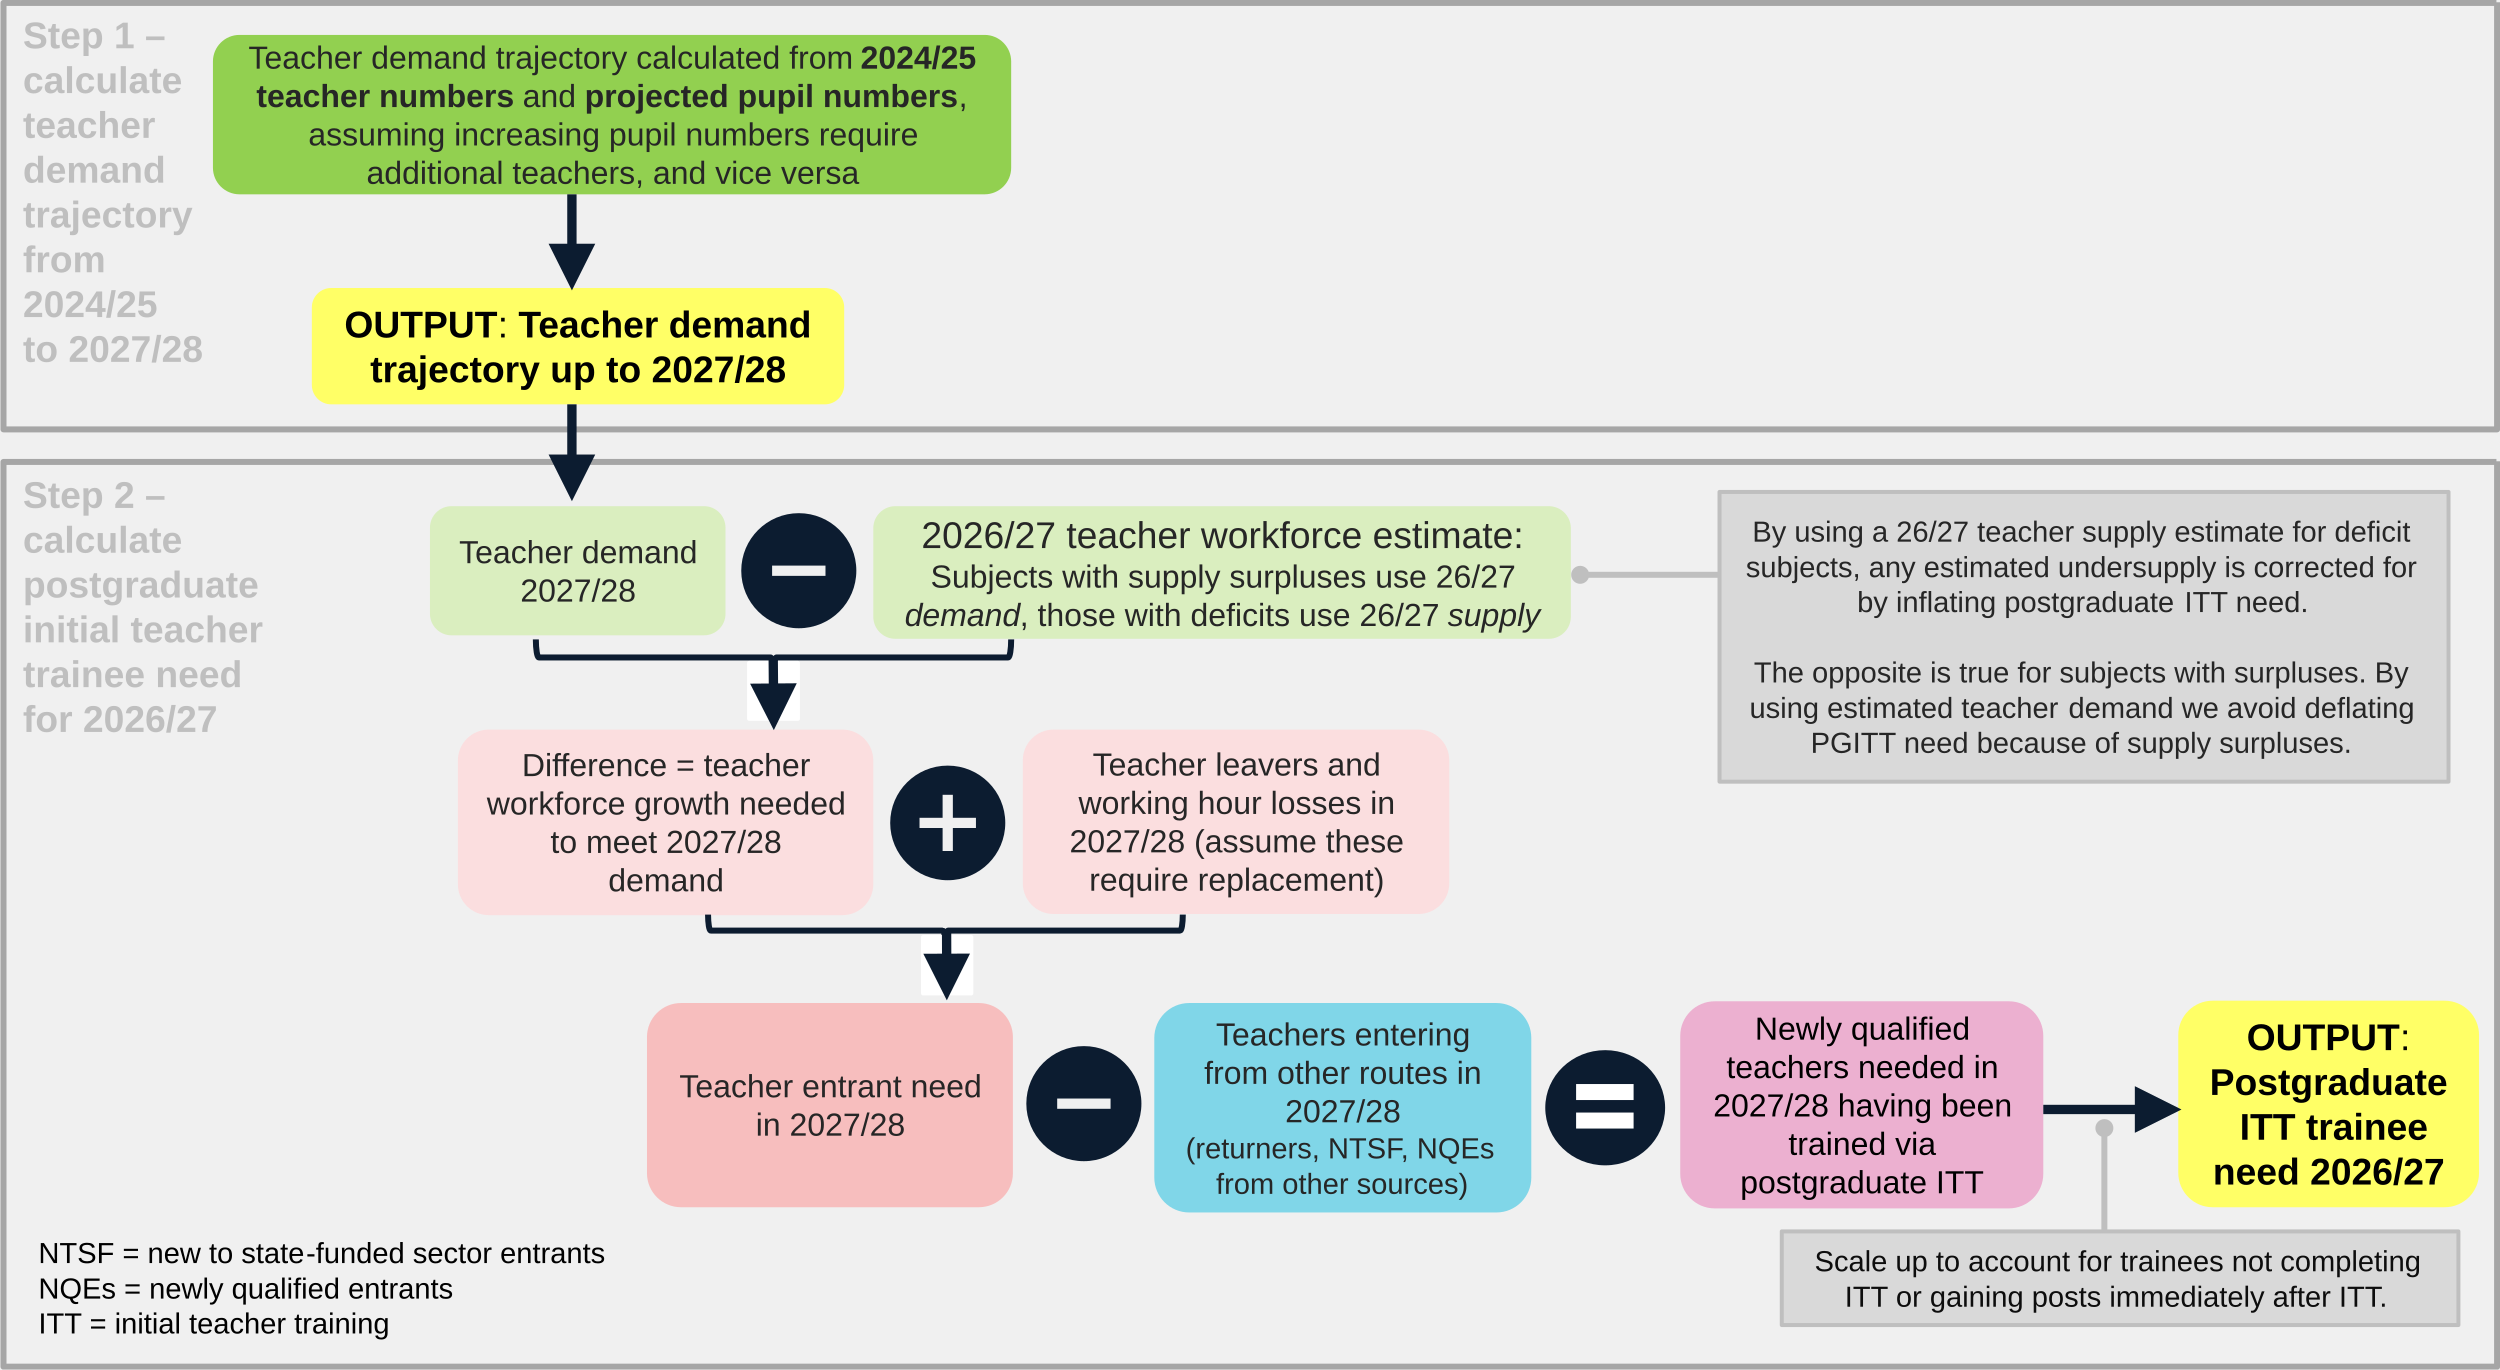
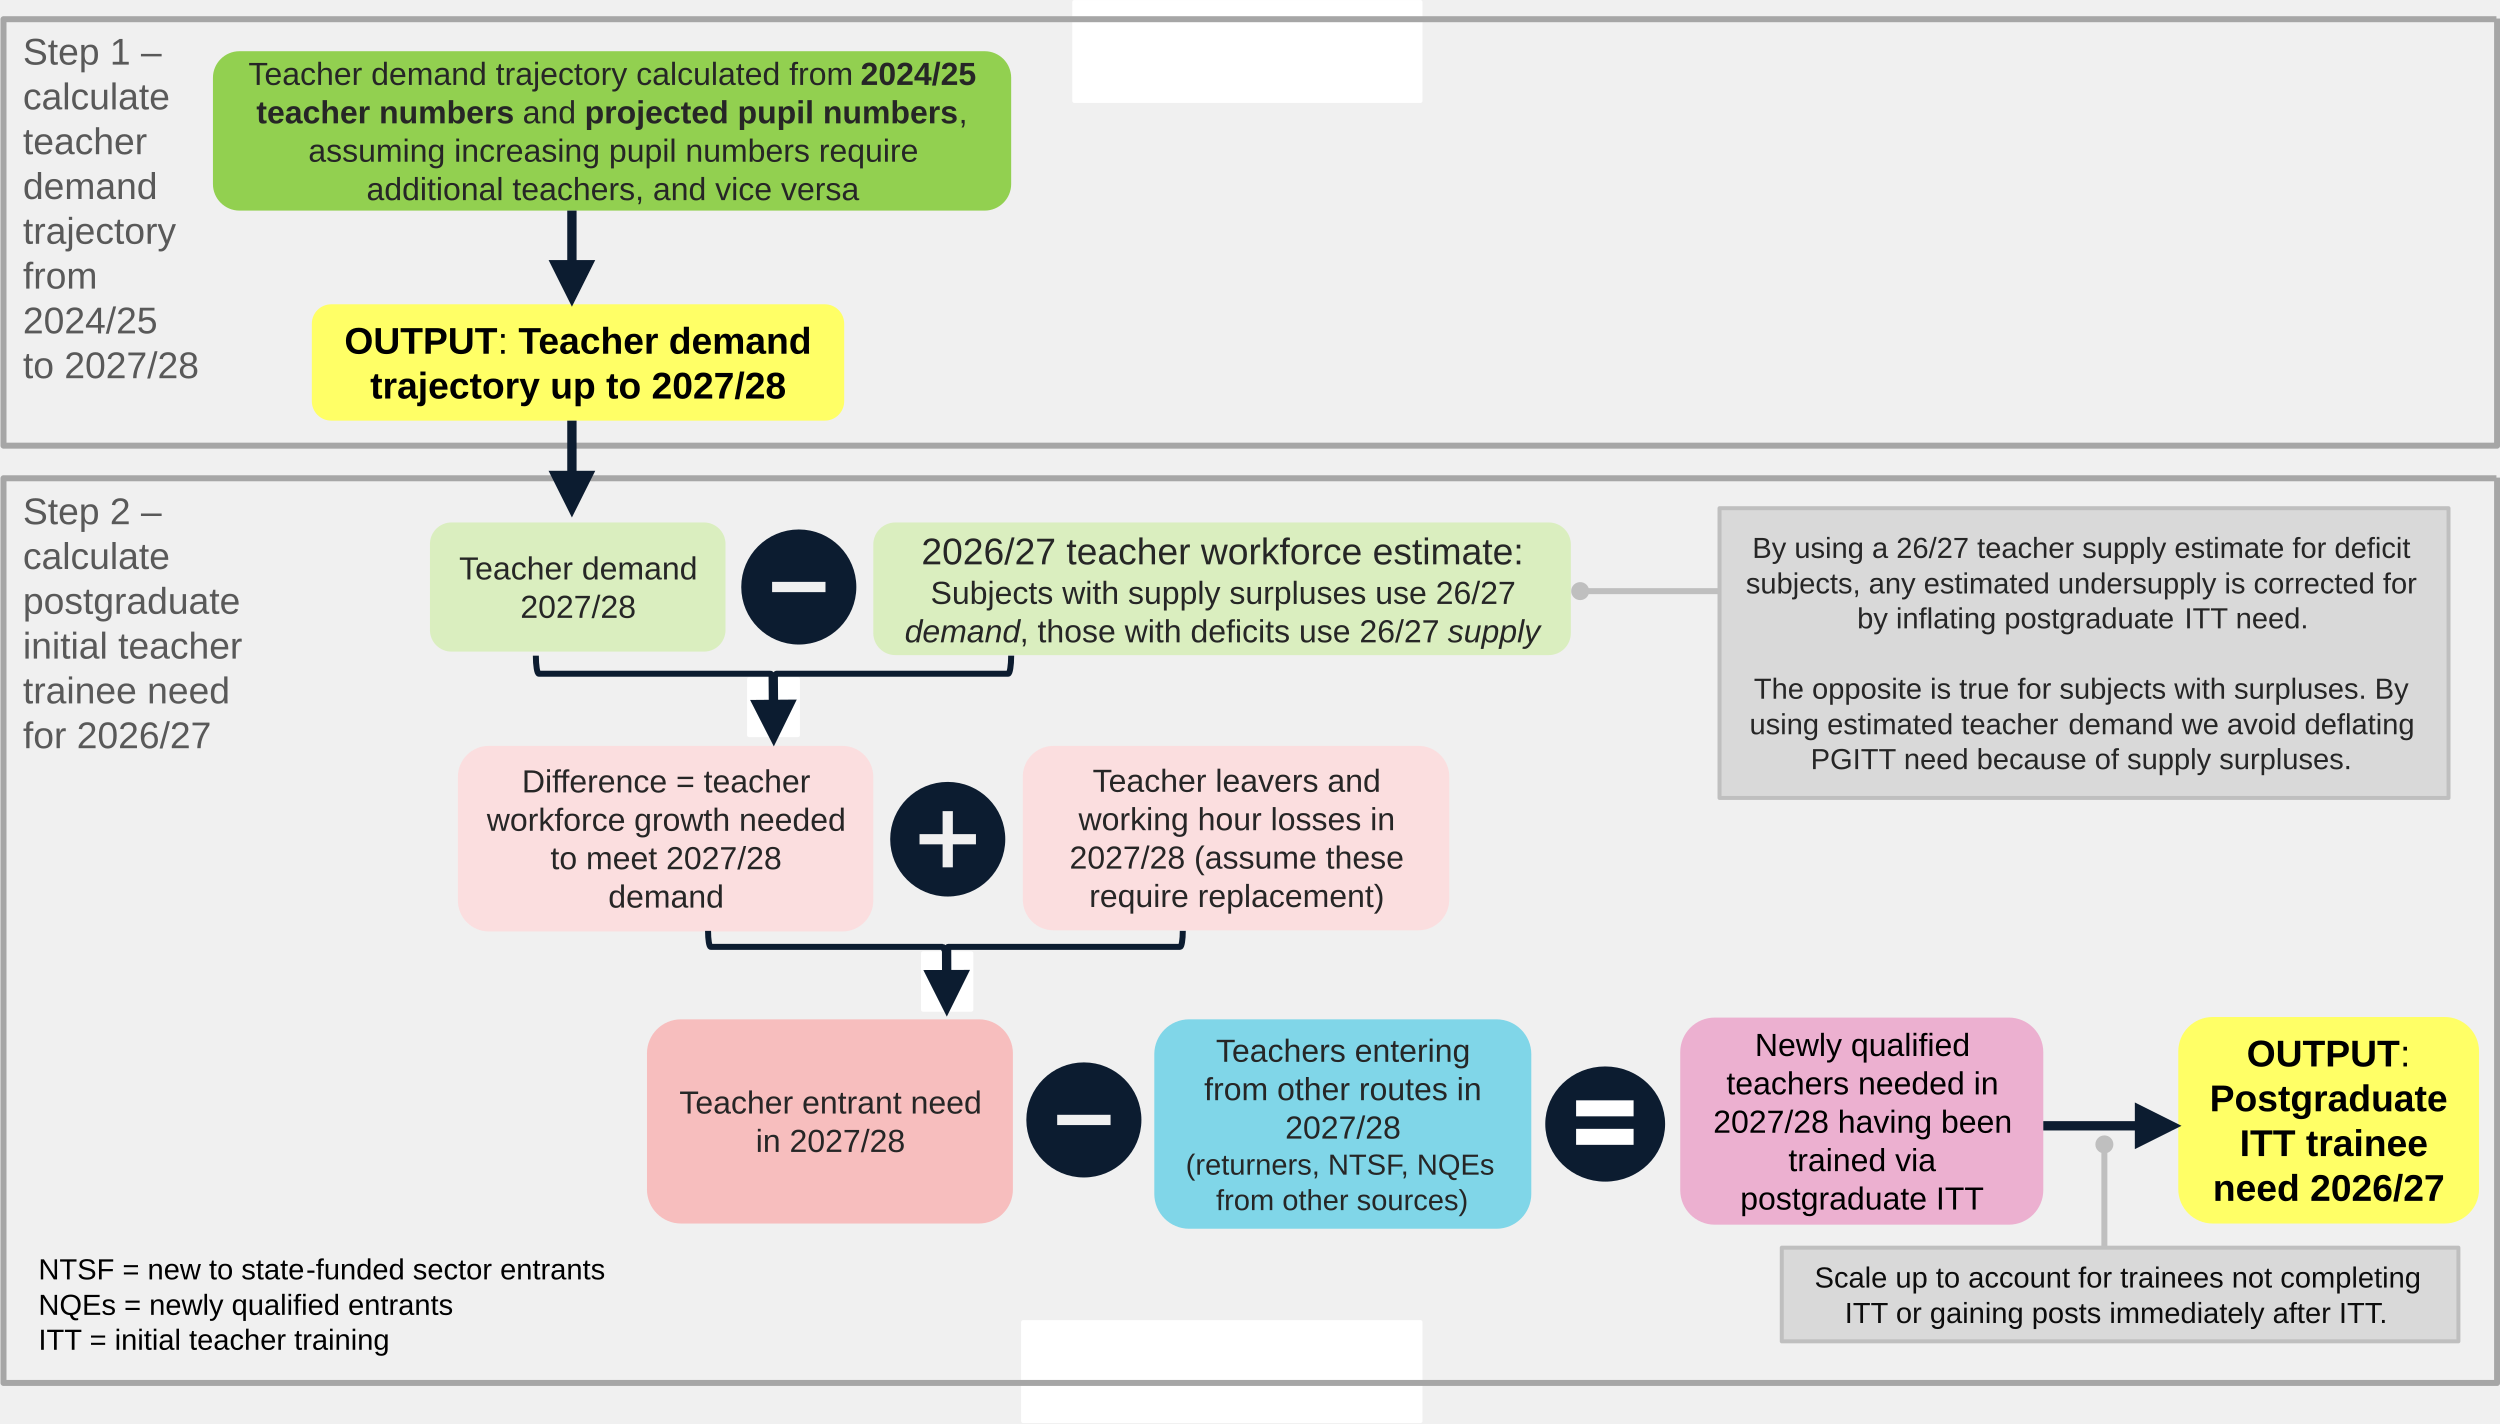
- <svg xmlns="http://www.w3.org/2000/svg" width="4297" height="2354" xml:space="preserve" overflow="hidden">
-   <g transform="translate(-55 -43)">
+ <svg xmlns="http://www.w3.org/2000/svg" width="4297" height="2446" xml:space="preserve" overflow="hidden">
+   <g transform="translate(-55 -15)">
+     <rect x="1813.5" y="2287.5" width="683" height="170" stroke="#FFFFFF" stroke-width="6.875" stroke-linejoin="round" stroke-miterlimit="10" fill="#FFFFFF" />
+     <rect x="1901.5" y="18.5" width="595" height="170" stroke="#FFFFFF" stroke-width="6.875" stroke-linejoin="round" stroke-miterlimit="10" fill="#FFFFFF" />
    <rect x="61" y="837" width="4286" height="1555" stroke="#A6A6A6" stroke-width="10.312" stroke-linecap="square" stroke-linejoin="round" stroke-miterlimit="10" stroke-dasharray="30.938 10.312" fill="none" />
-     <text fill="#BFBFBF" font-family="Arial,Arial_MSFontService,sans-serif" font-weight="700" font-size="64" transform="matrix(1 0 0 1 94.4304 916)">Step 2 </text>
-     <text fill="#BFBFBF" font-family="Arial,Arial_MSFontService,sans-serif" font-weight="700" font-size="64" transform="matrix(1 0 0 1 304.118 916)">–</text>
-     <text fill="#BFBFBF" font-family="Arial,Arial_MSFontService,sans-serif" font-weight="700" font-size="64" transform="matrix(1 0 0 1 94.4304 993)">calculate</text>
-     <text fill="#BFBFBF" font-family="Arial,Arial_MSFontService,sans-serif" font-weight="700" font-size="64" transform="matrix(1 0 0 1 94.4304 1070)">postgraduate </text>
-     <text fill="#BFBFBF" font-family="Arial,Arial_MSFontService,sans-serif" font-weight="700" font-size="64" transform="matrix(1 0 0 1 94.4304 1147)">initial teacher</text>
-     <text fill="#BFBFBF" font-family="Arial,Arial_MSFontService,sans-serif" font-weight="700" font-size="64" transform="matrix(1 0 0 1 94.4304 1224)">trainee need</text>
-     <text fill="#BFBFBF" font-family="Arial,Arial_MSFontService,sans-serif" font-weight="700" font-size="64" transform="matrix(1 0 0 1 94.4304 1301)">for 2026/27</text>
+     <text fill="#595959" font-family="Arial,Arial_MSFontService,sans-serif" font-weight="400" font-size="64" transform="matrix(1 0 0 1 94.4304 916)">Step 2 </text>
+     <text fill="#595959" font-family="Arial,Arial_MSFontService,sans-serif" font-weight="400" font-size="64" transform="matrix(1 0 0 1 297.243 916)">–</text>
+     <text fill="#595959" font-family="Arial,Arial_MSFontService,sans-serif" font-weight="400" font-size="64" transform="matrix(1 0 0 1 94.4304 993)">calculate</text>
+     <text fill="#595959" font-family="Arial,Arial_MSFontService,sans-serif" font-weight="400" font-size="64" transform="matrix(1 0 0 1 94.4304 1070)">postgraduate </text>
+     <text fill="#595959" font-family="Arial,Arial_MSFontService,sans-serif" font-weight="400" font-size="64" transform="matrix(1 0 0 1 94.4304 1147)">initial teacher</text>
+     <text fill="#595959" font-family="Arial,Arial_MSFontService,sans-serif" font-weight="400" font-size="64" transform="matrix(1 0 0 1 94.4304 1224)">trainee need</text>
+     <text fill="#595959" font-family="Arial,Arial_MSFontService,sans-serif" font-weight="400" font-size="64" transform="matrix(1 0 0 1 94.4304 1301)">for 2026/27</text>
    <rect x="61" y="48" width="4286" height="733" stroke="#A6A6A6" stroke-width="10.312" stroke-linecap="square" stroke-linejoin="round" stroke-miterlimit="10" stroke-dasharray="30.938 10.312" fill="none" />
-     <text fill="#BFBFBF" font-family="Arial,Arial_MSFontService,sans-serif" font-weight="700" font-size="64" transform="matrix(1 0 0 1 94.4304 126)">Step 1 </text>
-     <text fill="#BFBFBF" font-family="Arial,Arial_MSFontService,sans-serif" font-weight="700" font-size="64" transform="matrix(1 0 0 1 304.118 126)">–</text>
-     <text fill="#BFBFBF" font-family="Arial,Arial_MSFontService,sans-serif" font-weight="700" font-size="64" transform="matrix(1 0 0 1 94.4304 203)">calculate</text>
-     <text fill="#BFBFBF" font-family="Arial,Arial_MSFontService,sans-serif" font-weight="700" font-size="64" transform="matrix(1 0 0 1 94.4304 280)">teacher</text>
-     <text fill="#BFBFBF" font-family="Arial,Arial_MSFontService,sans-serif" font-weight="700" font-size="64" transform="matrix(1 0 0 1 94.4304 357)">demand</text>
-     <text fill="#BFBFBF" font-family="Arial,Arial_MSFontService,sans-serif" font-weight="700" font-size="64" transform="matrix(1 0 0 1 94.4304 434)">trajectory</text>
-     <text fill="#BFBFBF" font-family="Arial,Arial_MSFontService,sans-serif" font-weight="700" font-size="64" transform="matrix(1 0 0 1 94.4304 511)">from</text>
-     <text fill="#BFBFBF" font-family="Arial,Arial_MSFontService,sans-serif" font-weight="700" font-size="64" transform="matrix(1 0 0 1 94.4304 588)">2024/25</text>
-     <text fill="#BFBFBF" font-family="Arial,Arial_MSFontService,sans-serif" font-weight="700" font-size="64" transform="matrix(1 0 0 1 94.4304 665)">to 2027/28</text>
+     <text fill="#595959" font-family="Arial,Arial_MSFontService,sans-serif" font-weight="400" font-size="64" transform="matrix(1 0 0 1 94.4304 126)">Step 1 </text>
+     <text fill="#595959" font-family="Arial,Arial_MSFontService,sans-serif" font-weight="400" font-size="64" transform="matrix(1 0 0 1 297.243 126)">–</text>
+     <text fill="#595959" font-family="Arial,Arial_MSFontService,sans-serif" font-weight="400" font-size="64" transform="matrix(1 0 0 1 94.4304 203)">calculate</text>
+     <text fill="#595959" font-family="Arial,Arial_MSFontService,sans-serif" font-weight="400" font-size="64" transform="matrix(1 0 0 1 94.4304 280)">teacher</text>
+     <text fill="#595959" font-family="Arial,Arial_MSFontService,sans-serif" font-weight="400" font-size="64" transform="matrix(1 0 0 1 94.4304 357)">demand</text>
+     <text fill="#595959" font-family="Arial,Arial_MSFontService,sans-serif" font-weight="400" font-size="64" transform="matrix(1 0 0 1 94.4304 434)">trajectory</text>
+     <text fill="#595959" font-family="Arial,Arial_MSFontService,sans-serif" font-weight="400" font-size="64" transform="matrix(1 0 0 1 94.4304 511)">from</text>
+     <text fill="#595959" font-family="Arial,Arial_MSFontService,sans-serif" font-weight="400" font-size="64" transform="matrix(1 0 0 1 94.4304 588)">2024/25</text>
+     <text fill="#595959" font-family="Arial,Arial_MSFontService,sans-serif" font-weight="400" font-size="64" transform="matrix(1 0 0 1 94.4304 665)">to 2027/28</text>
    <path d="M1813 1349.83C1813 1320.65 1836.65 1297 1865.83 1297L2493.17 1297C2522.35 1297 2546 1320.65 2546 1349.83L2546 1561.17C2546 1590.35 2522.35 1614 2493.17 1614L1865.83 1614C1836.65 1614 1813 1590.35 1813 1561.17Z" fill="#FBDEDF" fill-rule="evenodd" />
    <text fill="#262626" font-family="Arial,Arial_MSFontService,sans-serif" font-weight="400" font-size="55" transform="matrix(1 0 0 1 1933 1376)">Teacher leavers and </text>
    <text fill="#262626" font-family="Arial,Arial_MSFontService,sans-serif" font-weight="400" font-size="55" transform="matrix(1 0 0 1 1908.76 1442)">working hour losses in </text>
    <text fill="#262626" font-family="Arial,Arial_MSFontService,sans-serif" font-weight="400" font-size="55" transform="matrix(1 0 0 1 1893.29 1508)">2027/28 (assume these </text>
    <text fill="#262626" font-family="Arial,Arial_MSFontService,sans-serif" font-weight="400" font-size="55" transform="matrix(1 0 0 1 1927.09 1574)">require replacement)</text>
    <path d="M1556 951.001C1556 930.014 1573.01 913 1594 913L2717 913C2737.99 913 2755 930.014 2755 951.001L2755 1103C2755 1123.99 2737.99 1141 2717 1141L1594 1141C1573.01 1141 1556 1123.99 1556 1103Z" fill="#DAEEBF" fill-rule="evenodd" />
    <text fill="#262626" font-family="Arial,Arial_MSFontService,sans-serif" font-weight="400" font-size="64" transform="matrix(1 0 0 1 1638.69 985)">2026/27 teacher workforce estimate: </text>
    <text fill="#262626" font-family="Arial,Arial_MSFontService,sans-serif" font-weight="400" font-size="55" transform="matrix(1 0 0 1 1654.45 1053)">Subjects with supply surpluses use 26/27 </text>
    <text fill="#262626" font-family="Arial,Arial_MSFontService,sans-serif" font-style="italic" font-weight="400" font-size="55" transform="matrix(1 0 0 1 1610.04 1119)">d</text>
    <text fill="#262626" font-family="Arial,Arial_MSFontService,sans-serif" font-style="italic" font-weight="400" font-size="55" transform="matrix(1 0 0 1 1640.4 1119)">emand</text>
    <text fill="#262626" font-family="Arial,Arial_MSFontService,sans-serif" font-weight="400" font-size="55" transform="matrix(1 0 0 1 1807.7 1119)">, those with deficits use 26/27 </text>
    <text fill="#262626" font-family="Arial,Arial_MSFontService,sans-serif" font-style="italic" font-weight="400" font-size="55" transform="matrix(1 0 0 1 2543.32 1119)">supply</text>
    <path d="M842 1350.17C842 1320.8 865.804 1297 895.167 1297L1502.83 1297C1532.2 1297 1556 1320.8 1556 1350.17L1556 1562.83C1556 1592.2 1532.2 1616 1502.83 1616L895.167 1616C865.804 1616 842 1592.2 842 1562.83Z" fill="#FBDEDF" fill-rule="evenodd" />
    <text fill="#262626" font-family="Arial,Arial_MSFontService,sans-serif" font-weight="400" font-size="55" transform="matrix(1 0 0 1 952.05 1377)">Difference = teacher </text>
    <text fill="#262626" font-family="Arial,Arial_MSFontService,sans-serif" font-weight="400" font-size="55" transform="matrix(1 0 0 1 891.688 1443)">workforce</text>
    <text fill="#262626" font-family="Arial,Arial_MSFontService,sans-serif" font-weight="400" font-size="55" transform="matrix(1 0 0 1 1144.92 1443)">growth needed </text>
    <text fill="#262626" font-family="Arial,Arial_MSFontService,sans-serif" font-weight="400" font-size="55" transform="matrix(1 0 0 1 1001.12 1509)">to meet 2027/28</text>
    <text fill="#262626" font-family="Arial,Arial_MSFontService,sans-serif" font-weight="400" font-size="55" transform="matrix(1 0 0 1 1100.5 1575)">demand</text>
    <path d="M794 950.001C794 929.566 810.566 913 831.001 913L1265 913C1285.43 913 1302 929.566 1302 950.001L1302 1098C1302 1118.43 1285.43 1135 1265 1135L831.001 1135C810.566 1135 794 1118.43 794 1098Z" fill="#DAEEBF" fill-rule="evenodd" />
    <text fill="#262626" font-family="Arial,Arial_MSFontService,sans-serif" font-weight="400" font-size="55" transform="matrix(1 0 0 1 844.118 1011)">Teacher demand </text>
    <text fill="#262626" font-family="Arial,Arial_MSFontService,sans-serif" font-weight="400" font-size="55" transform="matrix(1 0 0 1 949.351 1077)">2027/28</text>
    <g>
      <g>
        <g>
          <path d="M124.963 26.042C70.341 26.042 26.06 70.322 26.06 124.945 26.06 179.568 70.341 223.849 124.963 223.849 179.586 223.849 223.867 179.568 223.867 124.945 223.867 124.943 223.867 124.94 223.867 124.937 223.886 70.338 179.639 26.06 125.039 26.042 125.014 26.042 124.989 26.042 124.963 26.042ZM170.846 133.75 79.081 133.75 79.081 116.146 170.846 116.146Z" fill="#0C1C30" transform="matrix(1 0 0 1 1303 899)" />
        </g>
      </g>
    </g>
    <path d="M3799 1822.17C3799 1789.49 3825.49 1763 3858.17 1763L4256.83 1763C4289.51 1763 4316 1789.49 4316 1822.17L4316 2058.83C4316 2091.51 4289.51 2118 4256.83 2118L3858.17 2118C3825.49 2118 3799 2091.51 3799 2058.83Z" fill="#FFFF66" fill-rule="evenodd" />
    <text font-family="Arial,Arial_MSFontService,sans-serif" font-weight="700" font-size="64" transform="matrix(1 0 0 1 3916.61 1848)">OUTPUT</text>
    <text font-family="Arial,Arial_MSFontService,sans-serif" font-weight="400" font-size="64" transform="matrix(1 0 0 1 4180.15 1848)">:</text>
    <text font-family="Arial,Arial_MSFontService,sans-serif" font-weight="700" font-size="64" transform="matrix(1 0 0 1 3853.01 1925)">Postgraduate</text>
    <text font-family="Arial,Arial_MSFontService,sans-serif" font-weight="700" font-size="64" transform="matrix(1 0 0 1 3904.58 2002)">ITT trainee </text>
    <text font-family="Arial,Arial_MSFontService,sans-serif" font-weight="700" font-size="64" transform="matrix(1 0 0 1 3858.44 2079)">need 2026/27</text>
    <path d="M2943 1823.33C2943 1790.57 2969.56 1764 3002.33 1764L3507.67 1764C3540.44 1764 3567 1790.57 3567 1823.33L3567 2060.67C3567 2093.43 3540.44 2120 3507.67 2120L3002.33 2120C2969.56 2120 2943 2093.43 2943 2060.67Z" fill="#ECB0D0" fill-rule="evenodd" />
    <text font-family="Arial,Arial_MSFontService,sans-serif" font-weight="400" font-size="55" transform="matrix(1 0 0 1 3071.31 1830)">Newly qualified </text>
    <text font-family="Arial,Arial_MSFontService,sans-serif" font-weight="400" font-size="55" transform="matrix(1 0 0 1 3022.31 1896)">teachers needed in </text>
    <text font-family="Arial,Arial_MSFontService,sans-serif" font-weight="400" font-size="55" transform="matrix(1 0 0 1 2999.69 1962)">2027/28 having been </text>
    <text font-family="Arial,Arial_MSFontService,sans-serif" font-weight="400" font-size="55" transform="matrix(1 0 0 1 3128.88 2028)">trained via </text>
    <text font-family="Arial,Arial_MSFontService,sans-serif" font-weight="400" font-size="55" transform="matrix(1 0 0 1 3046.1 2094)">postgraduate ITT</text>
    <path d="M2039 1827C2039 1793.86 2065.86 1767 2099 1767L2627 1767C2660.14 1767 2687 1793.86 2687 1827L2687 2067C2687 2100.14 2660.14 2127 2627 2127L2099 2127C2065.86 2127 2039 2100.14 2039 2067Z" fill="#80D6E8" fill-rule="evenodd" />
    <text fill="#262626" font-family="Arial,Arial_MSFontService,sans-serif" font-weight="400" font-size="55" transform="matrix(1 0 0 1 2144.97 1840)">Teachers entering </text>
    <text fill="#262626" font-family="Arial,Arial_MSFontService,sans-serif" font-weight="400" font-size="55" transform="matrix(1 0 0 1 2124.73 1906)">from other routes in </text>
    <text fill="#262626" font-family="Arial,Arial_MSFontService,sans-serif" font-weight="400" font-size="55" transform="matrix(1 0 0 1 2263.95 1972)">2027/28 </text>
    <text fill="#262626" font-family="Arial,Arial_MSFontService,sans-serif" font-weight="400" font-size="50" transform="matrix(1 0 0 1 2092.95 2034)">(returners, NTSF, NQEs </text>
    <text fill="#262626" font-family="Arial,Arial_MSFontService,sans-serif" font-weight="400" font-size="50" transform="matrix(1 0 0 1 2145.08 2095)">from other sources)</text>
    <path d="M1167 1825.5C1167 1793.19 1193.19 1767 1225.5 1767L1737.5 1767C1769.81 1767 1796 1793.19 1796 1825.5L1796 2059.5C1796 2091.81 1769.81 2118 1737.5 2118L1225.5 2118C1193.19 2118 1167 2091.81 1167 2059.5Z" fill="#F7BEBE" fill-rule="evenodd" />
    <text fill="#262626" font-family="Arial,Arial_MSFontService,sans-serif" font-weight="400" font-size="55" transform="matrix(1 0 0 1 1222.66 1929)">Teacher entrant need </text>
    <text fill="#262626" font-family="Arial,Arial_MSFontService,sans-serif" font-weight="400" font-size="55" transform="matrix(1 0 0 1 1353.95 1995)">in 2027/28</text>
    <g>
      <g>
        <g>
          <path d="M1917.96 1841.04C1863.34 1841.04 1819.06 1885.32 1819.06 1939.95 1819.06 1994.57 1863.34 2038.85 1917.96 2038.85 1972.59 2038.85 2016.87 1994.57 2016.87 1939.95 2016.87 1939.94 2016.87 1939.94 2016.87 1939.94 2016.89 1885.34 1972.64 1841.06 1918.04 1841.04 1918.01 1841.04 1917.99 1841.04 1917.96 1841.04ZM1963.85 1948.75 1872.08 1948.75 1872.08 1931.15 1963.85 1931.15Z" fill="#0C1C30" />
        </g>
      </g>
    </g>
    <path d="M2088 1615C2088 1630.19 2085.95 1642.5 2083.42 1642.5L1684.58 1642.5C1682.05 1642.5 1680 1654.81 1680 1670 1680 1654.81 1677.95 1642.5 1675.42 1642.5L1276.58 1642.5C1274.05 1642.5 1272 1630.19 1272 1615" stroke="#0C1C30" stroke-width="10.312" stroke-linejoin="round" stroke-miterlimit="10" fill="none" fill-rule="evenodd" />
    <path d="M2711 1947C2711 1892.32 2757.11 1848 2814 1848 2870.89 1848 2917 1892.32 2917 1947 2917 2001.68 2870.89 2046 2814 2046 2757.11 2046 2711 2001.68 2711 1947Z" fill="#0C1C30" fill-rule="evenodd" />
    <path d="M2764 1920 2862.83 1920" stroke="#FFFFFF" stroke-width="27.5" stroke-miterlimit="8" fill="#BFBFBF" fill-rule="evenodd" />
    <path d="M2764 1969 2862.83 1969" stroke="#FFFFFF" stroke-width="27.5" stroke-miterlimit="8" fill="#BFBFBF" fill-rule="evenodd" />
    <path d="M1793 1142C1793 1159.12 1790.69 1173 1787.83 1173L1389.67 1173C1386.81 1173 1384.5 1186.88 1384.5 1204 1384.5 1186.88 1382.19 1173 1379.33 1173L981.166 1173C978.313 1173 976 1159.12 976 1142" stroke="#0C1C30" stroke-width="10.312" stroke-linejoin="round" stroke-miterlimit="10" fill="none" fill-rule="evenodd" />
    <path d="M5.156-1.05526e-05 5.157 176.34-5.156 176.34-5.156 1.05526e-05ZM15.469 176.34C15.469 184.883 8.544 191.809 0 191.809-8.543 191.809-15.468 184.884-15.468 176.34-15.468 167.797-8.543 160.872 0 160.872 8.543 160.872 15.469 167.797 15.469 176.34Z" fill="#BFBFBF" transform="matrix(1 0 0 -1 3672 2158.34)" />
    <rect x="3117.5" y="2159.5" width="1163" height="161" stroke="#BFBFBF" stroke-width="6.875" stroke-linejoin="round" stroke-miterlimit="10" fill="#D9D9D9" />
    <text fill="#0D0D0D" font-family="Arial,Arial_MSFontService,sans-serif" font-weight="400" font-size="50" transform="matrix(1 0 0 1 3173.85 2228)">Scale up to account for trainees not completing </text>
    <text fill="#0D0D0D" font-family="Arial,Arial_MSFontService,sans-serif" font-weight="400" font-size="50" transform="matrix(1 0 0 1 3225.71 2289)">ITT or gaining posts immediately after ITT.</text>
    <rect x="3010.5" y="888.5" width="1253" height="498" stroke="#BFBFBF" stroke-width="6.875" stroke-linejoin="round" stroke-miterlimit="10" fill="#D9D9D9" />
    <text fill="#262626" font-family="Arial,Arial_MSFontService,sans-serif" font-weight="400" font-size="50" transform="matrix(1 0 0 1 3066.89 974)">By using a 26/27 teacher supply estimate for deficit </text>
    <text fill="#262626" font-family="Arial,Arial_MSFontService,sans-serif" font-weight="400" font-size="50" transform="matrix(1 0 0 1 3055.73 1035)">subjects, any estimated undersupply is corrected for </text>
    <text fill="#262626" font-family="Arial,Arial_MSFontService,sans-serif" font-weight="400" font-size="50" transform="matrix(1 0 0 1 3247.08 1095)">by inflating postgraduate</text>
    <text fill="#262626" font-family="Arial,Arial_MSFontService,sans-serif" font-weight="400" font-size="50" transform="matrix(1 0 0 1 3809.69 1095)">ITT need. </text>
    <text fill="#262626" font-family="Arial,Arial_MSFontService,sans-serif" font-weight="400" font-size="50" transform="matrix(1 0 0 1 3069.48 1216)">The opposite is true for subjects with surpluses. By </text>
    <text fill="#262626" font-family="Arial,Arial_MSFontService,sans-serif" font-weight="400" font-size="50" transform="matrix(1 0 0 1 3062.03 1277)">using estimated teacher</text>
    <text fill="#262626" font-family="Arial,Arial_MSFontService,sans-serif" font-weight="400" font-size="50" transform="matrix(1 0 0 1 3610.31 1277)">demand we avoid deflating </text>
    <text fill="#262626" font-family="Arial,Arial_MSFontService,sans-serif" font-weight="400" font-size="50" transform="matrix(1 0 0 1 3167.15 1337)">PGITT need because of supply surpluses.</text>
    <path d="M7.8119e-06-5.156 238.207-5.156 238.207 5.157-7.8119e-06 5.156ZM238.207-15.468C246.751-15.468 253.676-8.543 253.676 0 253.676 8.544 246.751 15.469 238.207 15.469 229.664 15.469 222.739 8.543 222.739 0 222.739-8.543 229.664-15.468 238.207-15.468Z" fill="#BFBFBF" transform="matrix(-1 0 0 1 3009.21 1031)" />
    <path d="M421 148.668C421 123.446 441.446 103 466.667 103L1747.33 103C1772.55 103 1793 123.446 1793 148.668L1793 331.333C1793 356.554 1772.55 377 1747.33 377L466.667 377C441.446 377 421 356.554 421 331.333Z" fill="#92D050" fill-rule="evenodd" />
    <text fill="#262626" font-family="Arial,Arial_MSFontService,sans-serif" font-weight="400" font-size="55" transform="matrix(1 0 0 1 482.009 161)">Teacher demand trajectory calculated from </text>
    <text fill="#262626" font-family="Arial,Arial_MSFontService,sans-serif" font-weight="700" font-size="55" transform="matrix(1 0 0 1 1534.09 161)">2024/25 </text>
    <text fill="#262626" font-family="Arial,Arial_MSFontService,sans-serif" font-weight="700" font-size="55" transform="matrix(1 0 0 1 495.576 227)">teacher numbers </text>
    <text fill="#262626" font-family="Arial,Arial_MSFontService,sans-serif" font-weight="400" font-size="55" transform="matrix(1 0 0 1 953.337 227)">and </text>
    <text fill="#262626" font-family="Arial,Arial_MSFontService,sans-serif" font-weight="700" font-size="55" transform="matrix(1 0 0 1 1059.9 227)">projected pupil numbers</text>
    <text fill="#262626" font-family="Arial,Arial_MSFontService,sans-serif" font-weight="400" font-size="55" transform="matrix(1 0 0 1 1702.71 227)">, </text>
    <text fill="#262626" font-family="Arial,Arial_MSFontService,sans-serif" font-weight="400" font-size="55" transform="matrix(1 0 0 1 584.951 293)">assuming increasing pupil numbers require </text>
    <text fill="#262626" font-family="Arial,Arial_MSFontService,sans-serif" font-weight="400" font-size="55" transform="matrix(1 0 0 1 684.937 359)">additional teachers, and vice versa</text>
    <path d="M591 571.334C591 552.924 605.924 538 624.334 538L1472.67 538C1491.08 538 1506 552.924 1506 571.334L1506 704.666C1506 723.076 1491.08 738 1472.67 738L624.334 738C605.924 738 591 723.076 591 704.666Z" fill="#FFFF66" fill-rule="evenodd" />
    <text font-family="Arial,Arial_MSFontService,sans-serif" font-weight="700" font-size="64" transform="matrix(1 0 0 1 646.943 623)">OUTPUT</text>
    <text font-family="Arial,Arial_MSFontService,sans-serif" font-weight="400" font-size="64" transform="matrix(1 0 0 1 910.484 623)">:</text>
-     <text font-family="Arial,Arial_MSFontService,sans-serif" font-weight="700" font-size="64" transform="matrix(1 0 0 1 946.005 623)">T</text>
-     <text font-family="Arial,Arial_MSFontService,sans-serif" font-weight="700" font-size="64" transform="matrix(1 0 0 1 980.197 623)">eacher demand </text>
+     <text font-family="Arial,Arial_MSFontService,sans-serif" font-weight="700" font-size="64" transform="matrix(1 0 0 1 946.005 623)">Teacher demand </text>
    <text font-family="Arial,Arial_MSFontService,sans-serif" font-weight="700" font-size="64" transform="matrix(1 0 0 1 691.264 700)">trajectory up to 2027/28</text>
    <g>
      <g>
        <g>
          <path d="M124.464 25.938C70.059 25.938 25.956 70.041 25.956 124.445 25.956 178.85 70.059 222.953 124.464 222.953 178.868 222.953 222.972 178.85 222.972 124.445 222.972 124.442 222.972 124.438 222.972 124.435 222.99 70.055 178.921 25.956 124.541 25.938 124.515 25.938 124.49 25.938 124.464 25.938ZM172.757 133.215 133.233 133.215 133.233 172.728 115.694 172.728 115.694 133.205 76.171 133.205 76.171 115.666 115.694 115.666 115.694 76.142 133.233 76.142 133.233 115.666 172.757 115.666Z" fill="#0C1C30" transform="matrix(1.00402 0 0 1 1559 1333)" />
        </g>
      </g>
    </g>
    <text font-family="Arial,Arial_MSFontService,sans-serif" font-weight="400" font-size="50" transform="matrix(1 0 0 1 121.029 2214)">NTSF = new to state</text>
    <text font-family="Arial,Arial_MSFontService,sans-serif" font-weight="400" font-size="50" transform="matrix(1 0 0 1 581.081 2214)">-</text>
    <text font-family="Arial,Arial_MSFontService,sans-serif" font-weight="400" font-size="50" transform="matrix(1 0 0 1 597.695 2214)">funded sector entrants</text>
    <text font-family="Arial,Arial_MSFontService,sans-serif" font-weight="400" font-size="50" transform="matrix(1 0 0 1 121.029 2275)">NQEs = newly qualified entrants</text>
    <text font-family="Arial,Arial_MSFontService,sans-serif" font-weight="400" font-size="50" transform="matrix(1 0 0 1 121.029 2335)">ITT = initial teacher training</text>
    <path d="M1046.02 377 1046.02 469.997 1029.98 469.997 1029.98 377ZM1078.1 461.976 1038 542.185 997.896 461.977Z" fill="#0C1C30" />
    <path d="M1046.02 738 1046.02 832.274 1029.98 832.274 1029.98 738ZM1078.1 824.253 1038 904.462 997.896 824.253Z" fill="#0C1C30" />
    <path d="M3567 1941.98 3732.38 1941.98 3732.38 1958.02 3567 1958.02ZM3724.36 1909.9 3804.56 1950 3724.36 1990.1Z" fill="#0C1C30" />
    <rect x="1342.5" y="1182.5" width="84" height="96" stroke="#FFFFFF" stroke-width="6.875" stroke-linejoin="round" stroke-miterlimit="10" fill="#FFFFFF" />
    <path d="M1392.02 1172.93 1392.46 1225.7 1376.41 1225.83 1375.98 1173.07ZM1424.47 1217.41 1385.03 1297.95 1344.27 1218.07Z" fill="#0C1C30" />
    <rect x="1641.5" y="1653.5" width="83" height="97" stroke="#FFFFFF" stroke-width="6.875" stroke-linejoin="round" stroke-miterlimit="10" fill="#FFFFFF" />
    <path d="M1690.02 1645.97 1690.17 1690.16 1674.13 1690.21 1673.98 1646.03ZM1722.23 1682.03 1682.39 1762.37 1642.02 1682.3Z" fill="#0C1C30" />
  </g>
</svg>
